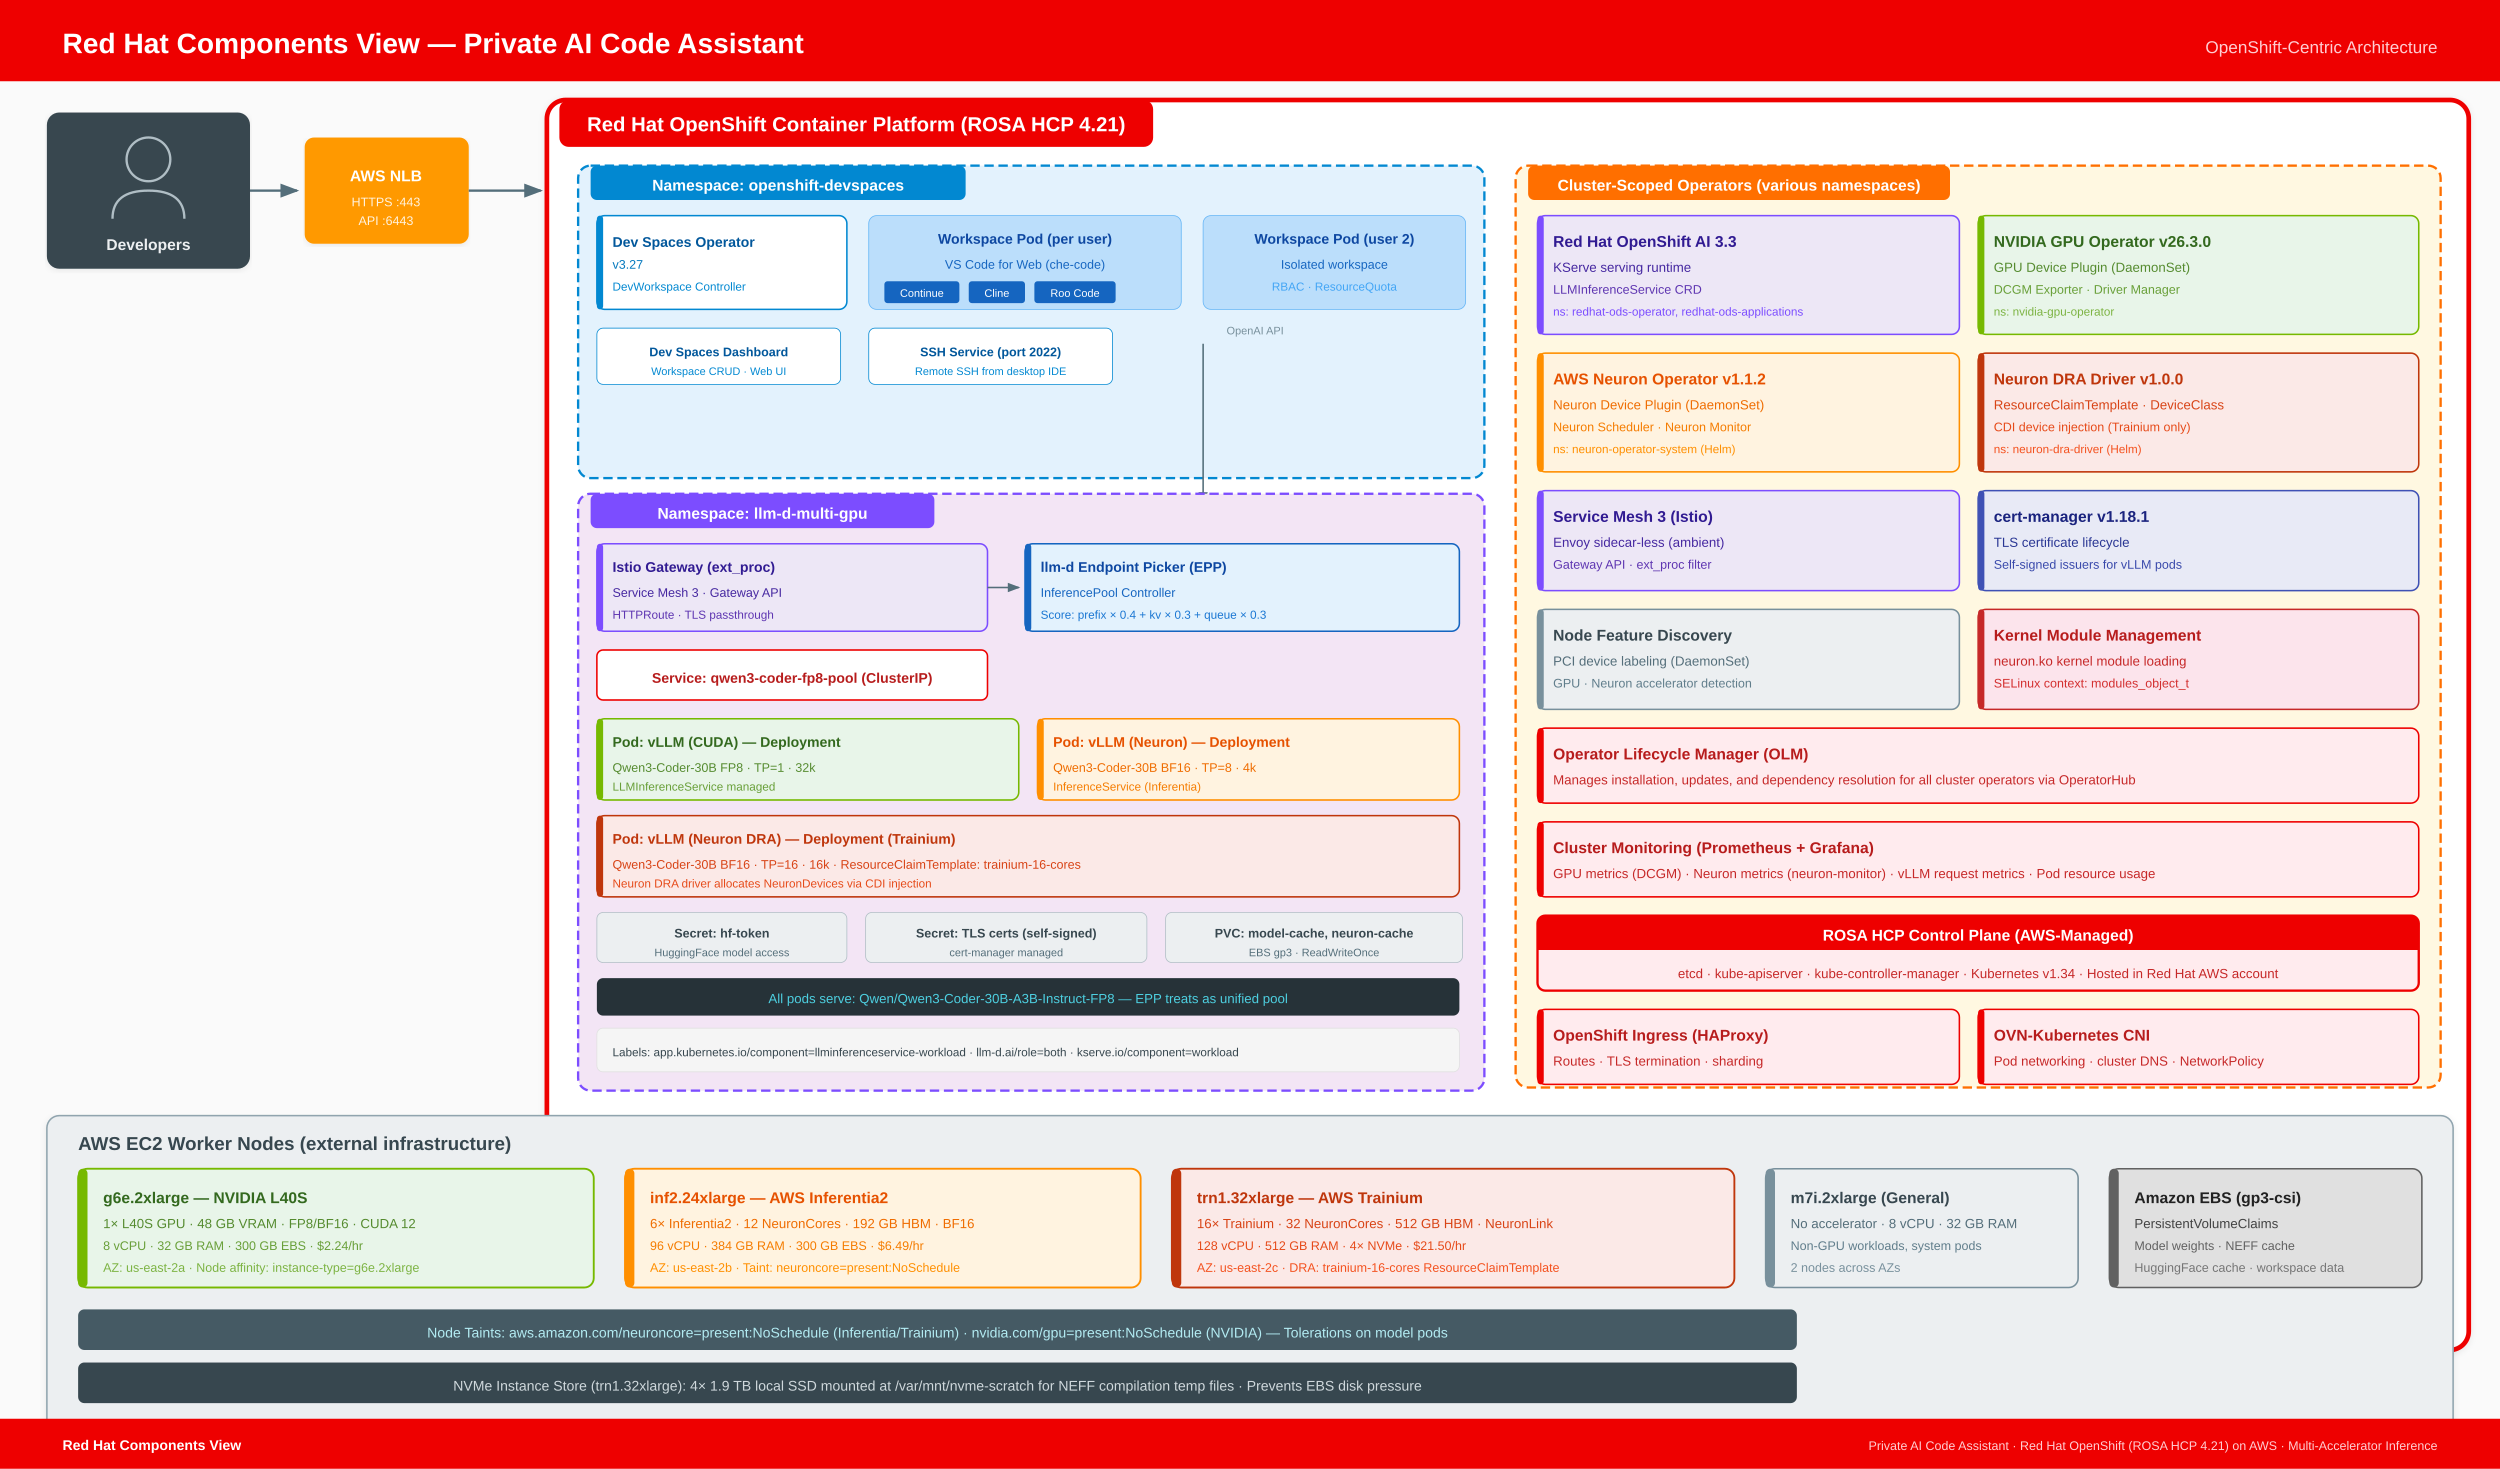
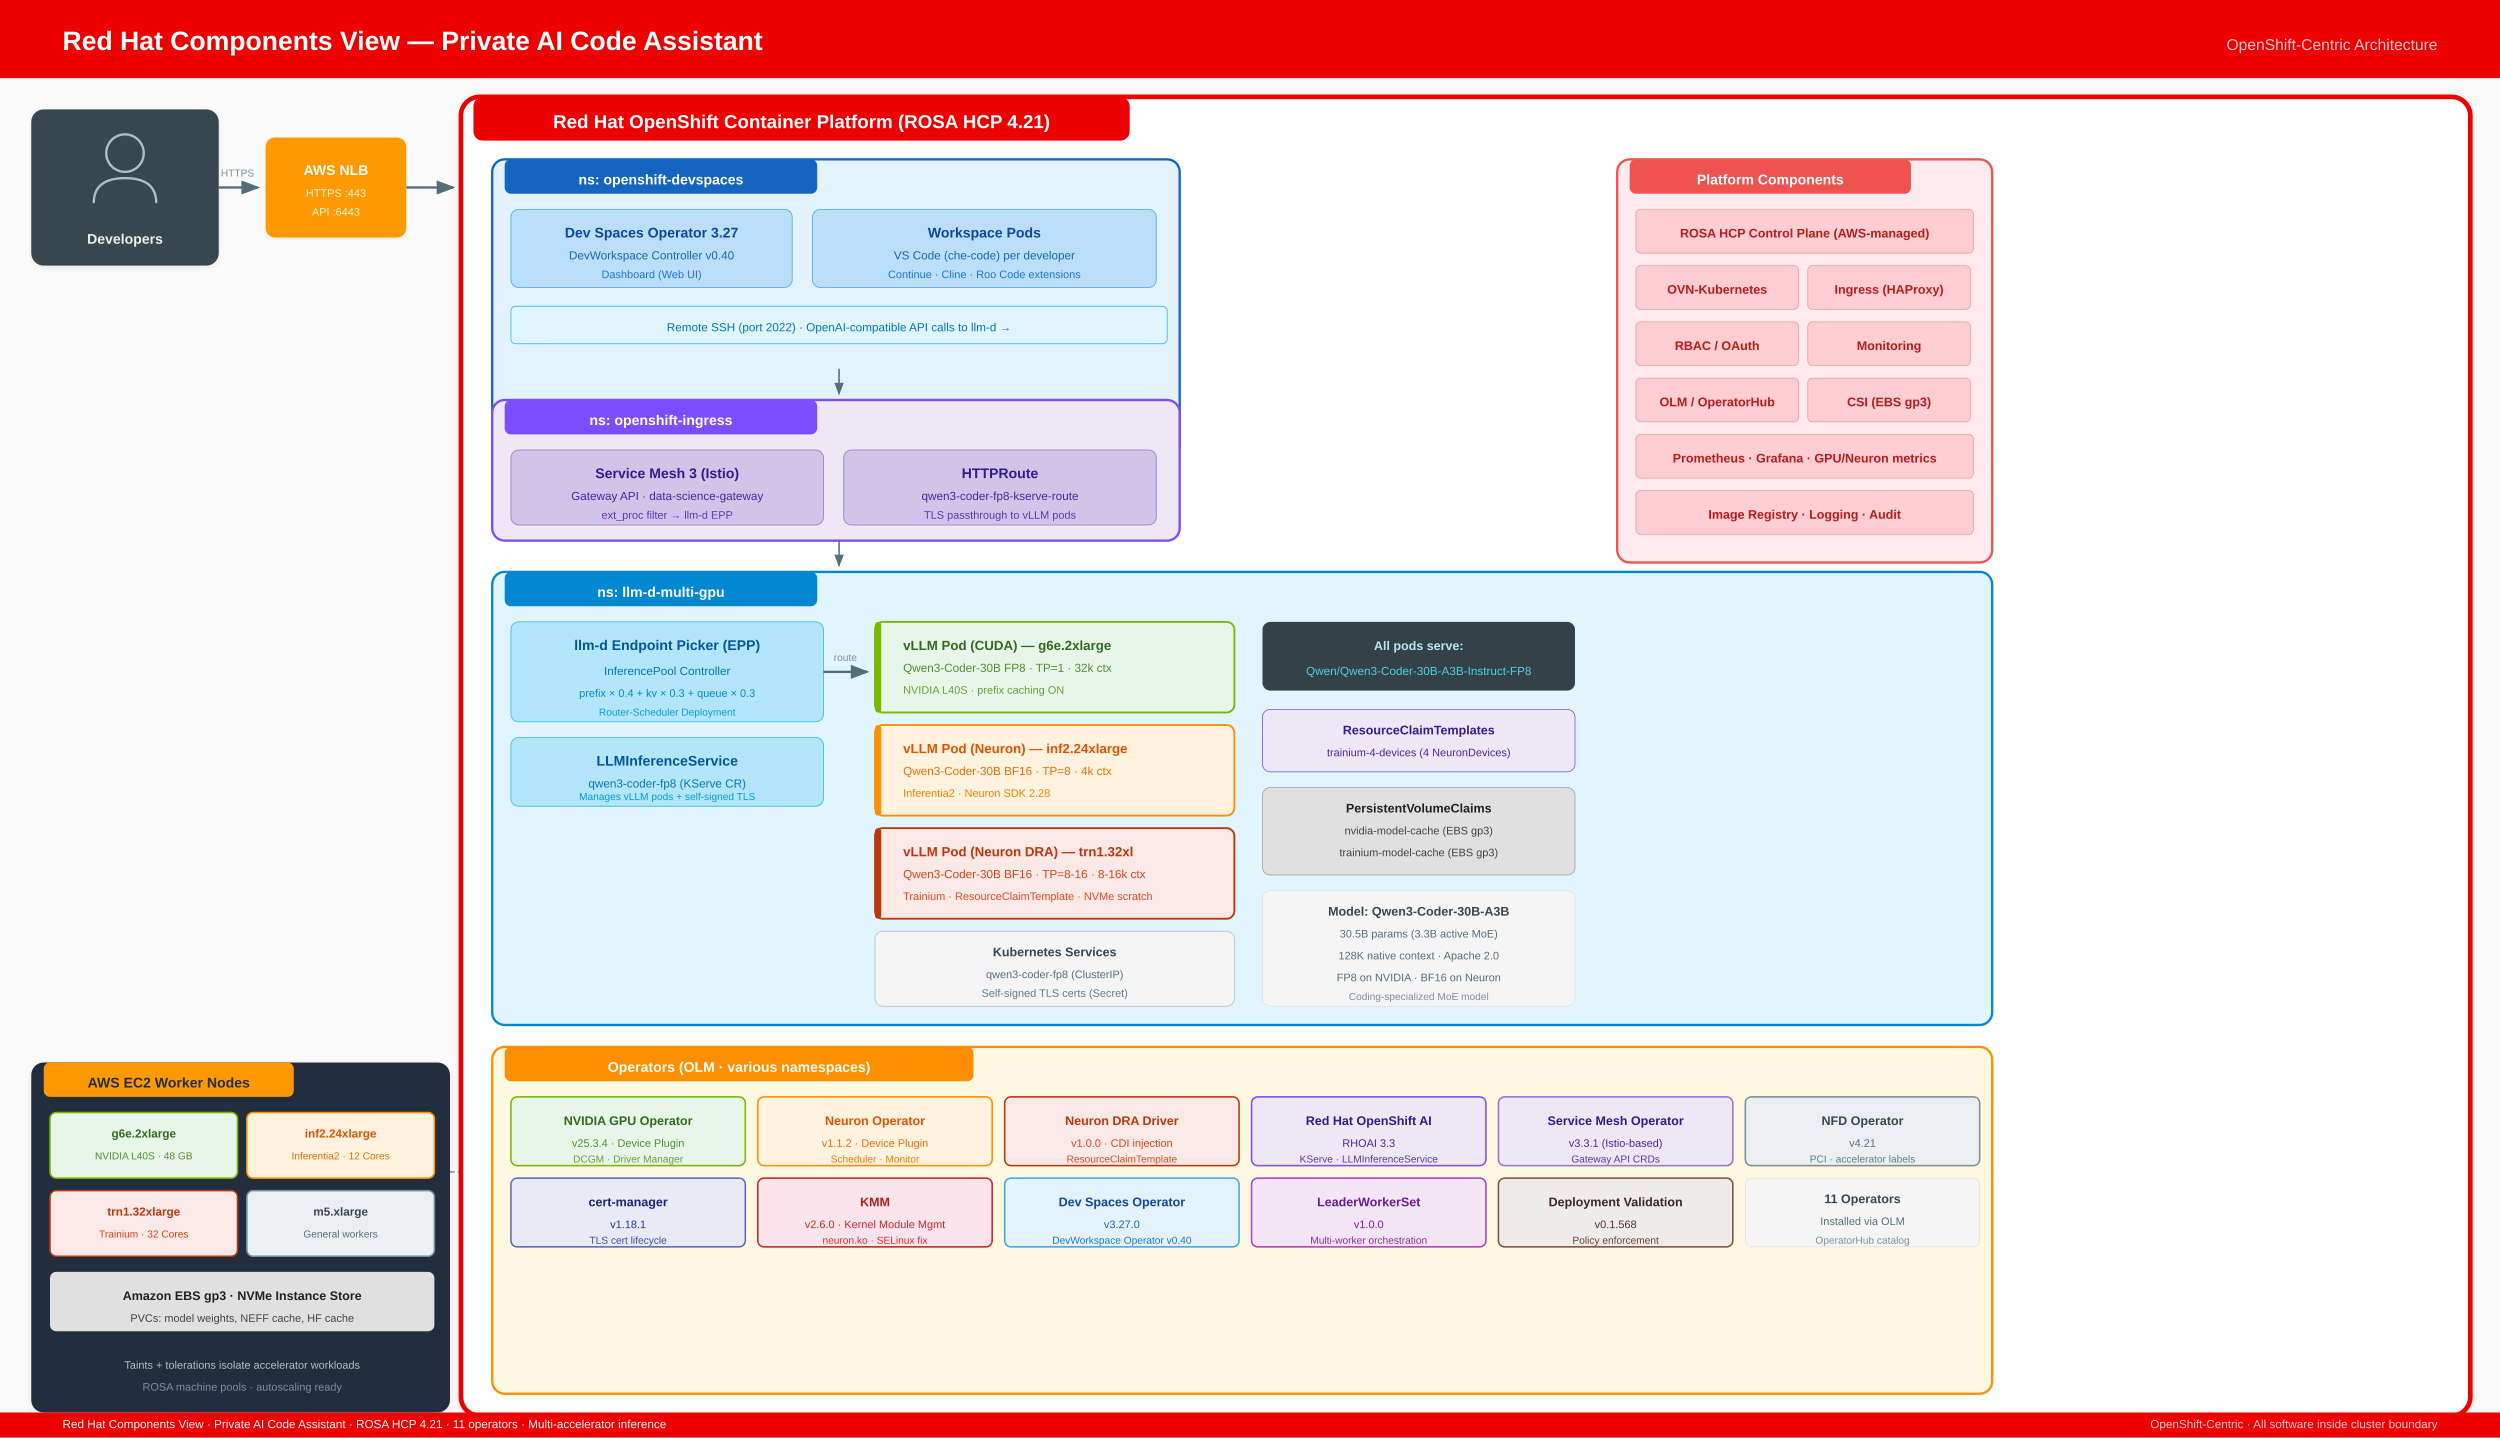
- <svg xmlns="http://www.w3.org/2000/svg" viewBox="0 0 1600 940" font-family="Segoe UI, Helvetica Neue, Arial, sans-serif">
+ <svg xmlns="http://www.w3.org/2000/svg" viewBox="0 0 1600 920" font-family="Segoe UI, Helvetica Neue, Arial, sans-serif">
  <defs>
    <marker id="a2" markerWidth="8" markerHeight="6" refX="7" refY="3" orient="auto">
      <polygon points="0 0, 8 3, 0 6" fill="#546E7A" />
    </marker>
    <marker id="a2r" markerWidth="8" markerHeight="6" refX="7" refY="3" orient="auto">
      <polygon points="0 0, 8 3, 0 6" fill="#EE0000" />
    </marker>
    <filter id="s2" x="-1%" y="-1%" width="102%" height="104%">
      <feDropShadow dx="0" dy="1" stdDeviation="2" flood-opacity="0.08" />
    </filter>
  </defs>
-   <rect width="1600" height="940" fill="#FAFAFA" />
-   <rect x="0" y="0" width="1600" height="52" fill="#EE0000" />
-   <text x="40" y="34" fill="#fff" font-size="18" font-weight="700">Red Hat Components View — Private AI Code Assistant</text>
-   <text x="1560" y="34" text-anchor="end" fill="#FFCDD2" font-size="11">OpenShift-Centric Architecture</text>
-   <rect x="30" y="72" width="130" height="100" rx="8" fill="#37474F" filter="url(#s2)" />
-   <circle cx="95" cy="102" r="14" fill="none" stroke="#B0BEC5" stroke-width="1.5" />
-   <path d="M72 140 Q72 122 95 122 Q118 122 118 140" fill="none" stroke="#B0BEC5" stroke-width="1.5" />
-   <text x="95" y="160" text-anchor="middle" fill="#ECEFF1" font-size="10" font-weight="600">Developers</text>
-   <line x1="160" y1="122" x2="190" y2="122" stroke="#546E7A" stroke-width="1.5" marker-end="url(#a2)" />
-   <rect x="195" y="88" width="105" height="68" rx="6" fill="#FF9900" filter="url(#s2)" />
-   <text x="247" y="116" text-anchor="middle" fill="#fff" font-size="10" font-weight="700">AWS NLB</text>
-   <text x="247" y="132" text-anchor="middle" fill="#FFF3E0" font-size="8">HTTPS :443</text>
-   <text x="247" y="144" text-anchor="middle" fill="#FFF3E0" font-size="8">API :6443</text>
-   <line x1="300" y1="122" x2="346" y2="122" stroke="#546E7A" stroke-width="1.5" marker-end="url(#a2)" />
-   <rect x="350" y="64" width="1230" height="800" rx="12" fill="#fff" stroke="#EE0000" stroke-width="3" filter="url(#s2)" />
-   <rect x="358" y="64" width="380" height="30" rx="6" fill="#EE0000" />
-   <text x="548" y="84" text-anchor="middle" fill="#fff" font-size="13" font-weight="700">Red Hat OpenShift Container Platform (ROSA HCP 4.21)</text>
-   <rect x="370" y="106" width="580" height="200" rx="8" fill="#E3F2FD" stroke="#0288D1" stroke-width="1.5" stroke-dasharray="6 3" />
-   <rect x="378" y="106" width="240" height="22" rx="4" fill="#0288D1" />
-   <text x="498" y="122" text-anchor="middle" fill="#fff" font-size="10" font-weight="600">Namespace: openshift-devspaces</text>
-   <rect x="382" y="138" width="160" height="60" rx="5" fill="#fff" stroke="#0288D1" stroke-width="1" />
-   <rect x="382" y="138" width="4" height="60" rx="2" fill="#0288D1" />
-   <text x="392" y="158" fill="#01579B" font-size="9" font-weight="700">Dev Spaces Operator</text>
-   <text x="392" y="172" fill="#0277BD" font-size="8">v3.27</text>
-   <text x="392" y="186" fill="#0288D1" font-size="7.5">DevWorkspace Controller</text>
-   <rect x="556" y="138" width="200" height="60" rx="5" fill="#BBDEFB" stroke="#64B5F6" stroke-width="0.5" />
-   <text x="656" y="156" text-anchor="middle" fill="#0D47A1" font-size="9" font-weight="600">Workspace Pod (per user)</text>
-   <text x="656" y="172" text-anchor="middle" fill="#1565C0" font-size="8">VS Code for Web (che-code)</text>
-   <rect x="566" y="180" width="48" height="14" rx="2" fill="#1565C0" />
-   <text x="590" y="190" text-anchor="middle" fill="#fff" font-size="7">Continue</text>
-   <rect x="620" y="180" width="36" height="14" rx="2" fill="#1565C0" />
-   <text x="638" y="190" text-anchor="middle" fill="#fff" font-size="7">Cline</text>
-   <rect x="662" y="180" width="52" height="14" rx="2" fill="#1565C0" />
-   <text x="688" y="190" text-anchor="middle" fill="#fff" font-size="7">Roo Code</text>
-   <rect x="770" y="138" width="168" height="60" rx="5" fill="#BBDEFB" stroke="#64B5F6" stroke-width="0.5" />
-   <text x="854" y="156" text-anchor="middle" fill="#0D47A1" font-size="9" font-weight="600">Workspace Pod (user 2)</text>
-   <text x="854" y="172" text-anchor="middle" fill="#1565C0" font-size="8">Isolated workspace</text>
-   <text x="854" y="186" text-anchor="middle" fill="#42A5F5" font-size="7.5">RBAC · ResourceQuota</text>
-   <rect x="382" y="210" width="156" height="36" rx="4" fill="#fff" stroke="#0288D1" stroke-width="0.5" />
-   <text x="460" y="228" text-anchor="middle" fill="#01579B" font-size="8" font-weight="600">Dev Spaces Dashboard</text>
-   <text x="460" y="240" text-anchor="middle" fill="#0288D1" font-size="7">Workspace CRUD · Web UI</text>
-   <rect x="556" y="210" width="156" height="36" rx="4" fill="#fff" stroke="#0288D1" stroke-width="0.5" />
-   <text x="634" y="228" text-anchor="middle" fill="#01579B" font-size="8" font-weight="600">SSH Service (port 2022)</text>
-   <text x="634" y="240" text-anchor="middle" fill="#0288D1" font-size="7">Remote SSH from desktop IDE</text>
-   <text x="785" y="214" fill="#78909C" font-size="7">OpenAI API</text>
-   <line x1="770" y1="220" x2="770" y2="322" stroke="#546E7A" stroke-width="1" marker-end="url(#a2)" />
-   <rect x="370" y="316" width="580" height="382" rx="8" fill="#F3E5F5" stroke="#7C4DFF" stroke-width="1.5" stroke-dasharray="6 3" />
-   <rect x="378" y="316" width="220" height="22" rx="4" fill="#7C4DFF" />
-   <text x="488" y="332" text-anchor="middle" fill="#fff" font-size="10" font-weight="600">Namespace: llm-d-multi-gpu</text>
-   <rect x="382" y="348" width="250" height="56" rx="5" fill="#EDE7F6" stroke="#7C4DFF" stroke-width="1" />
-   <rect x="382" y="348" width="4" height="56" rx="2" fill="#7C4DFF" />
-   <text x="392" y="366" fill="#311B92" font-size="9" font-weight="700">Istio Gateway (ext_proc)</text>
-   <text x="392" y="382" fill="#4527A0" font-size="8">Service Mesh 3 · Gateway API</text>
-   <text x="392" y="396" fill="#5E35B1" font-size="7.5">HTTPRoute · TLS passthrough</text>
-   <line x1="632" y1="376" x2="652" y2="376" stroke="#546E7A" stroke-width="1" marker-end="url(#a2)" />
-   <rect x="656" y="348" width="278" height="56" rx="5" fill="#E3F2FD" stroke="#1565C0" stroke-width="1" />
-   <rect x="656" y="348" width="4" height="56" rx="2" fill="#1565C0" />
-   <text x="666" y="366" fill="#0D47A1" font-size="9" font-weight="700">llm-d Endpoint Picker (EPP)</text>
-   <text x="666" y="382" fill="#1565C0" font-size="8">InferencePool Controller</text>
-   <text x="666" y="396" fill="#1976D2" font-size="7.5">Score: prefix × 0.4 + kv × 0.3 + queue × 0.3</text>
-   <rect x="382" y="416" width="250" height="32" rx="4" fill="#fff" stroke="#EE0000" stroke-width="1" />
-   <text x="507" y="437" text-anchor="middle" fill="#B71C1C" font-size="9" font-weight="600">Service: qwen3-coder-fp8-pool (ClusterIP)</text>
-   <rect x="382" y="460" width="270" height="52" rx="5" fill="#E8F5E9" stroke="#76B900" stroke-width="1" />
-   <rect x="382" y="460" width="4" height="52" rx="2" fill="#76B900" />
-   <text x="392" y="478" fill="#33691E" font-size="9" font-weight="700">Pod: vLLM (CUDA) — Deployment</text>
-   <text x="392" y="494" fill="#558B2F" font-size="8">Qwen3-Coder-30B FP8 · TP=1 · 32k</text>
-   <text x="392" y="506" fill="#689F38" font-size="7.5">LLMInferenceService managed</text>
-   <rect x="664" y="460" width="270" height="52" rx="5" fill="#FFF3E0" stroke="#FF8F00" stroke-width="1" />
-   <rect x="664" y="460" width="4" height="52" rx="2" fill="#FF8F00" />
-   <text x="674" y="478" fill="#E65100" font-size="9" font-weight="700">Pod: vLLM (Neuron) — Deployment</text>
-   <text x="674" y="494" fill="#EF6C00" font-size="8">Qwen3-Coder-30B BF16 · TP=8 · 4k</text>
-   <text x="674" y="506" fill="#F57C00" font-size="7.5">InferenceService (Inferentia)</text>
-   <rect x="382" y="522" width="552" height="52" rx="5" fill="#FBE9E7" stroke="#BF360C" stroke-width="1" />
-   <rect x="382" y="522" width="4" height="52" rx="2" fill="#BF360C" />
-   <text x="392" y="540" fill="#BF360C" font-size="9" font-weight="700">Pod: vLLM (Neuron DRA) — Deployment (Trainium)</text>
-   <text x="392" y="556" fill="#D84315" font-size="8">Qwen3-Coder-30B BF16 · TP=16 · 16k · ResourceClaimTemplate: trainium-16-cores</text>
-   <text x="392" y="568" fill="#E64A19" font-size="7.5">Neuron DRA driver allocates NeuronDevices via CDI injection</text>
-   <rect x="382" y="584" width="160" height="32" rx="4" fill="#ECEFF1" stroke="#B0BEC5" stroke-width="0.5" />
-   <text x="462" y="600" text-anchor="middle" fill="#37474F" font-size="8" font-weight="600">Secret: hf-token</text>
-   <text x="462" y="612" text-anchor="middle" fill="#546E7A" font-size="7">HuggingFace model access</text>
-   <rect x="554" y="584" width="180" height="32" rx="4" fill="#ECEFF1" stroke="#B0BEC5" stroke-width="0.5" />
-   <text x="644" y="600" text-anchor="middle" fill="#37474F" font-size="8" font-weight="600">Secret: TLS certs (self-signed)</text>
-   <text x="644" y="612" text-anchor="middle" fill="#546E7A" font-size="7">cert-manager managed</text>
-   <rect x="746" y="584" width="190" height="32" rx="4" fill="#ECEFF1" stroke="#B0BEC5" stroke-width="0.5" />
-   <text x="841" y="600" text-anchor="middle" fill="#37474F" font-size="8" font-weight="600">PVC: model-cache, neuron-cache</text>
-   <text x="841" y="612" text-anchor="middle" fill="#546E7A" font-size="7">EBS gp3 · ReadWriteOnce</text>
-   <rect x="382" y="626" width="552" height="24" rx="4" fill="#263238" />
-   <text x="658" y="642" text-anchor="middle" fill="#4DD0E1" font-size="8.5">All pods serve: Qwen/Qwen3-Coder-30B-A3B-Instruct-FP8 — EPP treats as unified pool</text>
-   <rect x="382" y="658" width="552" height="28" rx="4" fill="#F5F5F5" stroke="#E0E0E0" stroke-width="0.5" />
-   <text x="392" y="676" fill="#37474F" font-size="7.5">Labels: app.kubernetes.io/component=llminferenceservice-workload · llm-d.ai/role=both · kserve.io/component=workload</text>
-   <rect x="970" y="106" width="592" height="590" rx="8" fill="#FFF8E1" stroke="#FF6F00" stroke-width="1.5" stroke-dasharray="6 3" />
-   <rect x="978" y="106" width="270" height="22" rx="4" fill="#FF6F00" />
-   <text x="1113" y="122" text-anchor="middle" fill="#fff" font-size="10" font-weight="600">Cluster-Scoped Operators (various namespaces)</text>
-   <rect x="984" y="138" width="270" height="76" rx="5" fill="#EDE7F6" stroke="#7C4DFF" stroke-width="1" />
-   <rect x="984" y="138" width="4" height="76" rx="2" fill="#7C4DFF" />
-   <text x="994" y="158" fill="#311B92" font-size="10" font-weight="700">Red Hat OpenShift AI 3.3</text>
-   <text x="994" y="174" fill="#4527A0" font-size="8.5">KServe serving runtime</text>
-   <text x="994" y="188" fill="#5E35B1" font-size="8">LLMInferenceService CRD</text>
-   <text x="994" y="202" fill="#7C4DFF" font-size="7.5">ns: redhat-ods-operator, redhat-ods-applications</text>
-   <rect x="1266" y="138" width="282" height="76" rx="5" fill="#E8F5E9" stroke="#76B900" stroke-width="1" />
-   <rect x="1266" y="138" width="4" height="76" rx="2" fill="#76B900" />
-   <text x="1276" y="158" fill="#33691E" font-size="10" font-weight="700">NVIDIA GPU Operator v26.3.0</text>
-   <text x="1276" y="174" fill="#558B2F" font-size="8.5">GPU Device Plugin (DaemonSet)</text>
-   <text x="1276" y="188" fill="#689F38" font-size="8">DCGM Exporter · Driver Manager</text>
-   <text x="1276" y="202" fill="#7CB342" font-size="7.5">ns: nvidia-gpu-operator</text>
-   <rect x="984" y="226" width="270" height="76" rx="5" fill="#FFF3E0" stroke="#FF8F00" stroke-width="1" />
-   <rect x="984" y="226" width="4" height="76" rx="2" fill="#FF8F00" />
-   <text x="994" y="246" fill="#E65100" font-size="10" font-weight="700">AWS Neuron Operator v1.1.2</text>
-   <text x="994" y="262" fill="#EF6C00" font-size="8.5">Neuron Device Plugin (DaemonSet)</text>
-   <text x="994" y="276" fill="#F57C00" font-size="8">Neuron Scheduler · Neuron Monitor</text>
-   <text x="994" y="290" fill="#FF8F00" font-size="7.5">ns: neuron-operator-system (Helm)</text>
-   <rect x="1266" y="226" width="282" height="76" rx="5" fill="#FBE9E7" stroke="#BF360C" stroke-width="1" />
-   <rect x="1266" y="226" width="4" height="76" rx="2" fill="#BF360C" />
-   <text x="1276" y="246" fill="#BF360C" font-size="10" font-weight="700">Neuron DRA Driver v1.0.0</text>
-   <text x="1276" y="262" fill="#D84315" font-size="8.5">ResourceClaimTemplate · DeviceClass</text>
-   <text x="1276" y="276" fill="#E64A19" font-size="8">CDI device injection (Trainium only)</text>
-   <text x="1276" y="290" fill="#F4511E" font-size="7.5">ns: neuron-dra-driver (Helm)</text>
-   <rect x="984" y="314" width="270" height="64" rx="5" fill="#EDE7F6" stroke="#7C4DFF" stroke-width="1" />
-   <rect x="984" y="314" width="4" height="64" rx="2" fill="#7C4DFF" />
-   <text x="994" y="334" fill="#311B92" font-size="10" font-weight="700">Service Mesh 3 (Istio)</text>
-   <text x="994" y="350" fill="#4527A0" font-size="8.5">Envoy sidecar-less (ambient)</text>
-   <text x="994" y="364" fill="#5E35B1" font-size="8">Gateway API · ext_proc filter</text>
-   <rect x="1266" y="314" width="282" height="64" rx="5" fill="#E8EAF6" stroke="#3F51B5" stroke-width="1" />
-   <rect x="1266" y="314" width="4" height="64" rx="2" fill="#3F51B5" />
-   <text x="1276" y="334" fill="#1A237E" font-size="10" font-weight="700">cert-manager v1.18.1</text>
-   <text x="1276" y="350" fill="#283593" font-size="8.5">TLS certificate lifecycle</text>
-   <text x="1276" y="364" fill="#3949AB" font-size="8">Self-signed issuers for vLLM pods</text>
-   <rect x="984" y="390" width="270" height="64" rx="5" fill="#ECEFF1" stroke="#78909C" stroke-width="1" />
-   <rect x="984" y="390" width="4" height="64" rx="2" fill="#78909C" />
-   <text x="994" y="410" fill="#37474F" font-size="10" font-weight="700">Node Feature Discovery</text>
-   <text x="994" y="426" fill="#546E7A" font-size="8.5">PCI device labeling (DaemonSet)</text>
-   <text x="994" y="440" fill="#607D8B" font-size="8">GPU · Neuron accelerator detection</text>
-   <rect x="1266" y="390" width="282" height="64" rx="5" fill="#FCE4EC" stroke="#C62828" stroke-width="1" />
-   <rect x="1266" y="390" width="4" height="64" rx="2" fill="#C62828" />
-   <text x="1276" y="410" fill="#B71C1C" font-size="10" font-weight="700">Kernel Module Management</text>
-   <text x="1276" y="426" fill="#C62828" font-size="8.5">neuron.ko kernel module loading</text>
-   <text x="1276" y="440" fill="#D32F2F" font-size="8">SELinux context: modules_object_t</text>
-   <rect x="984" y="466" width="564" height="48" rx="5" fill="#FFEBEE" stroke="#EE0000" stroke-width="1" />
-   <rect x="984" y="466" width="4" height="48" rx="2" fill="#EE0000" />
-   <text x="994" y="486" fill="#B71C1C" font-size="10" font-weight="700">Operator Lifecycle Manager (OLM)</text>
-   <text x="994" y="502" fill="#C62828" font-size="8.5">Manages installation, updates, and dependency resolution for all cluster operators via OperatorHub</text>
-   <rect x="984" y="526" width="564" height="48" rx="5" fill="#FFEBEE" stroke="#EE0000" stroke-width="1" />
-   <rect x="984" y="526" width="4" height="48" rx="2" fill="#EE0000" />
-   <text x="994" y="546" fill="#B71C1C" font-size="10" font-weight="700">Cluster Monitoring (Prometheus + Grafana)</text>
-   <text x="994" y="562" fill="#C62828" font-size="8.5">GPU metrics (DCGM) · Neuron metrics (neuron-monitor) · vLLM request metrics · Pod resource usage</text>
-   <rect x="984" y="586" width="564" height="48" rx="5" fill="#FFEBEE" stroke="#EE0000" stroke-width="1.5" />
-   <rect x="984" y="586" width="564" height="22" rx="5" fill="#EE0000" />
-   <rect x="984" y="600" width="564" height="8" fill="#EE0000" />
-   <text x="1266" y="602" text-anchor="middle" fill="#fff" font-size="10" font-weight="700">ROSA HCP Control Plane (AWS-Managed)</text>
-   <text x="1266" y="626" text-anchor="middle" fill="#C62828" font-size="8.5">etcd · kube-apiserver · kube-controller-manager · Kubernetes v1.34 · Hosted in Red Hat AWS account</text>
-   <rect x="984" y="646" width="270" height="48" rx="5" fill="#FFEBEE" stroke="#EE0000" stroke-width="1" />
-   <rect x="984" y="646" width="4" height="48" rx="2" fill="#EE0000" />
-   <text x="994" y="666" fill="#B71C1C" font-size="10" font-weight="700">OpenShift Ingress (HAProxy)</text>
-   <text x="994" y="682" fill="#C62828" font-size="8.5">Routes · TLS termination · sharding</text>
-   <rect x="1266" y="646" width="282" height="48" rx="5" fill="#FFEBEE" stroke="#EE0000" stroke-width="1" />
-   <rect x="1266" y="646" width="4" height="48" rx="2" fill="#EE0000" />
-   <text x="1276" y="666" fill="#B71C1C" font-size="10" font-weight="700">OVN-Kubernetes CNI</text>
-   <text x="1276" y="682" fill="#C62828" font-size="8.5">Pod networking · cluster DNS · NetworkPolicy</text>
-   <rect x="30" y="714" width="1540" height="210" rx="8" fill="#ECEFF1" stroke="#90A4AE" stroke-width="1" filter="url(#s2)" />
-   <text x="50" y="736" fill="#37474F" font-size="12" font-weight="700">AWS EC2 Worker Nodes (external infrastructure)</text>
-   <rect x="50" y="748" width="330" height="76" rx="6" fill="#E8F5E9" stroke="#76B900" stroke-width="1.2" />
-   <rect x="50" y="748" width="6" height="76" rx="3" fill="#76B900" />
-   <text x="66" y="770" fill="#33691E" font-size="10" font-weight="700">g6e.2xlarge — NVIDIA L40S</text>
-   <text x="66" y="786" fill="#558B2F" font-size="8.5">1× L40S GPU · 48 GB VRAM · FP8/BF16 · CUDA 12</text>
-   <text x="66" y="800" fill="#689F38" font-size="8">8 vCPU · 32 GB RAM · 300 GB EBS · $2.24/hr</text>
-   <text x="66" y="814" fill="#7CB342" font-size="8">AZ: us-east-2a · Node affinity: instance-type=g6e.2xlarge</text>
-   <rect x="400" y="748" width="330" height="76" rx="6" fill="#FFF3E0" stroke="#FF8F00" stroke-width="1.2" />
-   <rect x="400" y="748" width="6" height="76" rx="3" fill="#FF8F00" />
-   <text x="416" y="770" fill="#E65100" font-size="10" font-weight="700">inf2.24xlarge — AWS Inferentia2</text>
-   <text x="416" y="786" fill="#EF6C00" font-size="8.5">6× Inferentia2 · 12 NeuronCores · 192 GB HBM · BF16</text>
-   <text x="416" y="800" fill="#F57C00" font-size="8">96 vCPU · 384 GB RAM · 300 GB EBS · $6.49/hr</text>
-   <text x="416" y="814" fill="#FF8F00" font-size="8">AZ: us-east-2b · Taint: neuroncore=present:NoSchedule</text>
-   <rect x="750" y="748" width="360" height="76" rx="6" fill="#FBE9E7" stroke="#BF360C" stroke-width="1.2" />
-   <rect x="750" y="748" width="6" height="76" rx="3" fill="#BF360C" />
-   <text x="766" y="770" fill="#BF360C" font-size="10" font-weight="700">trn1.32xlarge — AWS Trainium</text>
-   <text x="766" y="786" fill="#D84315" font-size="8.5">16× Trainium · 32 NeuronCores · 512 GB HBM · NeuronLink</text>
-   <text x="766" y="800" fill="#E64A19" font-size="8">128 vCPU · 512 GB RAM · 4× NVMe · $21.50/hr</text>
-   <text x="766" y="814" fill="#F4511E" font-size="8">AZ: us-east-2c · DRA: trainium-16-cores ResourceClaimTemplate</text>
-   <rect x="1130" y="748" width="200" height="76" rx="6" fill="#ECEFF1" stroke="#78909C" stroke-width="1" />
-   <rect x="1130" y="748" width="6" height="76" rx="3" fill="#78909C" />
-   <text x="1146" y="770" fill="#37474F" font-size="10" font-weight="700">m7i.2xlarge (General)</text>
-   <text x="1146" y="786" fill="#546E7A" font-size="8.5">No accelerator · 8 vCPU · 32 GB RAM</text>
-   <text x="1146" y="800" fill="#607D8B" font-size="8">Non-GPU workloads, system pods</text>
-   <text x="1146" y="814" fill="#78909C" font-size="8">2 nodes across AZs</text>
-   <rect x="1350" y="748" width="200" height="76" rx="6" fill="#E0E0E0" stroke="#616161" stroke-width="1" />
-   <rect x="1350" y="748" width="6" height="76" rx="3" fill="#616161" />
-   <text x="1366" y="770" fill="#212121" font-size="10" font-weight="700">Amazon EBS (gp3-csi)</text>
-   <text x="1366" y="786" fill="#424242" font-size="8.5">PersistentVolumeClaims</text>
-   <text x="1366" y="800" fill="#616161" font-size="8">Model weights · NEFF cache</text>
-   <text x="1366" y="814" fill="#757575" font-size="8">HuggingFace cache · workspace data</text>
-   <rect x="50" y="838" width="1100" height="26" rx="4" fill="#455A64" />
-   <text x="600" y="856" text-anchor="middle" fill="#B2EBF2" font-size="9">Node Taints: aws.amazon.com/neuroncore=present:NoSchedule (Inferentia/Trainium) · nvidia.com/gpu=present:NoSchedule (NVIDIA) — Tolerations on model pods</text>
-   <rect x="50" y="872" width="1100" height="26" rx="4" fill="#37474F" />
-   <text x="600" y="890" text-anchor="middle" fill="#CFD8DC" font-size="9">NVMe Instance Store (trn1.32xlarge): 4× 1.9 TB local SSD mounted at /var/mnt/nvme-scratch for NEFF compilation temp files · Prevents EBS disk pressure</text>
-   <rect x="0" y="908" width="1600" height="32" fill="#EE0000" />
-   <text x="40" y="928" fill="#fff" font-size="9" font-weight="600">Red Hat Components View</text>
-   <text x="1560" y="928" text-anchor="end" fill="#FFCDD2" font-size="8">Private AI Code Assistant · Red Hat OpenShift (ROSA HCP 4.21) on AWS · Multi-Accelerator Inference</text>
+   <rect width="1600" height="920" fill="#FAFAFA" />
+   <rect x="0" y="0" width="1600" height="50" fill="#EE0000" />
+   <text x="40" y="32" fill="#fff" font-size="17" font-weight="700">Red Hat Components View — Private AI Code Assistant</text>
+   <text x="1560" y="32" text-anchor="end" fill="#FFCDD2" font-size="10">OpenShift-Centric Architecture</text>
+   <rect x="20" y="70" width="120" height="100" rx="8" fill="#37474F" filter="url(#s2)" />
+   <circle cx="80" cy="98" r="12" fill="none" stroke="#B0BEC5" stroke-width="1.5" />
+   <path d="M60 130 Q60 114 80 114 Q100 114 100 130" fill="none" stroke="#B0BEC5" stroke-width="1.5" />
+   <text x="80" y="156" text-anchor="middle" fill="#ECEFF1" font-size="9" font-weight="600">Developers</text>
+   <line x1="140" y1="120" x2="165" y2="120" stroke="#546E7A" stroke-width="1.5" marker-end="url(#a2)" />
+   <text x="152" y="113" text-anchor="middle" fill="#78909C" font-size="6.5">HTTPS</text>
+   <rect x="170" y="88" width="90" height="64" rx="6" fill="#FF9900" filter="url(#s2)" />
+   <text x="215" y="112" text-anchor="middle" fill="#fff" font-size="9" font-weight="700">AWS NLB</text>
+   <text x="215" y="126" text-anchor="middle" fill="#FFF3E0" font-size="7">HTTPS :443</text>
+   <text x="215" y="138" text-anchor="middle" fill="#FFF3E0" font-size="7">API :6443</text>
+   <line x1="260" y1="120" x2="290" y2="120" stroke="#546E7A" stroke-width="1.5" marker-end="url(#a2)" />
+   <rect x="20" y="680" width="268" height="224" rx="8" fill="#232F3E" filter="url(#s2)" />
+   <rect x="28" y="680" width="160" height="22" rx="4" fill="#FF9900" />
+   <text x="108" y="696" text-anchor="middle" fill="#232F3E" font-size="9" font-weight="700">AWS EC2 Worker Nodes</text>
+   <rect x="32" y="712" width="120" height="42" rx="4" fill="#E8F5E9" stroke="#76B900" stroke-width="1" />
+   <text x="92" y="728" text-anchor="middle" fill="#33691E" font-size="7.5" font-weight="700">g6e.2xlarge</text>
+   <text x="92" y="742" text-anchor="middle" fill="#558B2F" font-size="6.5">NVIDIA L40S · 48 GB</text>
+   <rect x="158" y="712" width="120" height="42" rx="4" fill="#FFF3E0" stroke="#FF8F00" stroke-width="1" />
+   <text x="218" y="728" text-anchor="middle" fill="#E65100" font-size="7.5" font-weight="700">inf2.24xlarge</text>
+   <text x="218" y="742" text-anchor="middle" fill="#EF6C00" font-size="6.5">Inferentia2 · 12 Cores</text>
+   <rect x="32" y="762" width="120" height="42" rx="4" fill="#FBE9E7" stroke="#BF360C" stroke-width="1" />
+   <text x="92" y="778" text-anchor="middle" fill="#BF360C" font-size="7.5" font-weight="700">trn1.32xlarge</text>
+   <text x="92" y="792" text-anchor="middle" fill="#D84315" font-size="6.5">Trainium · 32 Cores</text>
+   <rect x="158" y="762" width="120" height="42" rx="4" fill="#ECEFF1" stroke="#78909C" stroke-width="1" />
+   <text x="218" y="778" text-anchor="middle" fill="#37474F" font-size="7.5" font-weight="700">m5.xlarge</text>
+   <text x="218" y="792" text-anchor="middle" fill="#546E7A" font-size="6.5">General workers</text>
+   <rect x="32" y="814" width="246" height="38" rx="4" fill="#E0E0E0" />
+   <text x="155" y="832" text-anchor="middle" fill="#212121" font-size="8" font-weight="600">Amazon EBS gp3 · NVMe Instance Store</text>
+   <text x="155" y="846" text-anchor="middle" fill="#424242" font-size="7">PVCs: model weights, NEFF cache, HF cache</text>
+   <text x="155" y="876" text-anchor="middle" fill="#B0BEC5" font-size="7">Taints + tolerations isolate accelerator workloads</text>
+   <text x="155" y="890" text-anchor="middle" fill="#78909C" font-size="7">ROSA machine pools · autoscaling ready</text>
+   <line x1="288" y1="750" x2="308" y2="750" stroke="#78909C" stroke-width="1" stroke-dasharray="3 2" />
+   <text x="298" y="742" text-anchor="middle" fill="#78909C" font-size="6" transform="rotate(-90, 298, 742)">compute</text>
+   <rect x="295" y="62" width="1286" height="844" rx="12" fill="#fff" stroke="#EE0000" stroke-width="3" filter="url(#s2)" />
+   <rect x="303" y="62" width="420" height="28" rx="6" fill="#EE0000" />
+   <text x="513" y="82" text-anchor="middle" fill="#fff" font-size="12" font-weight="700">Red Hat OpenShift Container Platform (ROSA HCP 4.21)</text>
+   <rect x="315" y="102" width="440" height="190" rx="8" fill="#E3F2FD" stroke="#1565C0" stroke-width="1.5" />
+   <rect x="323" y="102" width="200" height="22" rx="4" fill="#1565C0" />
+   <text x="423" y="118" text-anchor="middle" fill="#fff" font-size="9" font-weight="700">ns: openshift-devspaces</text>
+   <rect x="327" y="134" width="180" height="50" rx="5" fill="#BBDEFB" stroke="#42A5F5" stroke-width="0.5" />
+   <text x="417" y="152" text-anchor="middle" fill="#0D47A1" font-size="9" font-weight="700">Dev Spaces Operator 3.27</text>
+   <text x="417" y="166" text-anchor="middle" fill="#1565C0" font-size="7.5">DevWorkspace Controller v0.40</text>
+   <text x="417" y="178" text-anchor="middle" fill="#1976D2" font-size="7">Dashboard (Web UI)</text>
+   <rect x="520" y="134" width="220" height="50" rx="5" fill="#BBDEFB" stroke="#42A5F5" stroke-width="0.5" />
+   <text x="630" y="152" text-anchor="middle" fill="#0D47A1" font-size="9" font-weight="700">Workspace Pods</text>
+   <text x="630" y="166" text-anchor="middle" fill="#1565C0" font-size="7.5">VS Code (che-code) per developer</text>
+   <text x="630" y="178" text-anchor="middle" fill="#1976D2" font-size="7">Continue · Cline · Roo Code extensions</text>
+   <rect x="327" y="196" width="420" height="24" rx="3" fill="#E1F5FE" stroke="#29B6F6" stroke-width="0.5" />
+   <text x="537" y="212" text-anchor="middle" fill="#0277BD" font-size="7.5">Remote SSH (port 2022) · OpenAI-compatible API calls to llm-d →</text>
+   <line x1="537" y1="236" x2="537" y2="252" stroke="#546E7A" stroke-width="1" marker-end="url(#a2)" />
+   <rect x="315" y="256" width="440" height="90" rx="8" fill="#EDE7F6" stroke="#7C4DFF" stroke-width="1.5" />
+   <rect x="323" y="256" width="200" height="22" rx="4" fill="#7C4DFF" />
+   <text x="423" y="272" text-anchor="middle" fill="#fff" font-size="9" font-weight="700">ns: openshift-ingress</text>
+   <rect x="327" y="288" width="200" height="48" rx="5" fill="#D1C4E9" stroke="#9575CD" stroke-width="0.5" />
+   <text x="427" y="306" text-anchor="middle" fill="#311B92" font-size="9" font-weight="700">Service Mesh 3 (Istio)</text>
+   <text x="427" y="320" text-anchor="middle" fill="#4527A0" font-size="7.5">Gateway API · data-science-gateway</text>
+   <text x="427" y="332" text-anchor="middle" fill="#5E35B1" font-size="7">ext_proc filter → llm-d EPP</text>
+   <rect x="540" y="288" width="200" height="48" rx="5" fill="#D1C4E9" stroke="#9575CD" stroke-width="0.5" />
+   <text x="640" y="306" text-anchor="middle" fill="#311B92" font-size="9" font-weight="700">HTTPRoute</text>
+   <text x="640" y="320" text-anchor="middle" fill="#4527A0" font-size="7.5">qwen3-coder-fp8-kserve-route</text>
+   <text x="640" y="332" text-anchor="middle" fill="#5E35B1" font-size="7">TLS passthrough to vLLM pods</text>
+   <line x1="537" y1="346" x2="537" y2="362" stroke="#546E7A" stroke-width="1" marker-end="url(#a2)" />
+   <rect x="315" y="366" width="960" height="290" rx="8" fill="#E1F5FE" stroke="#0288D1" stroke-width="1.5" />
+   <rect x="323" y="366" width="200" height="22" rx="4" fill="#0288D1" />
+   <text x="423" y="382" text-anchor="middle" fill="#fff" font-size="9" font-weight="700">ns: llm-d-multi-gpu</text>
+   <rect x="327" y="398" width="200" height="64" rx="5" fill="#B3E5FC" stroke="#29B6F6" stroke-width="0.5" />
+   <text x="427" y="416" text-anchor="middle" fill="#01579B" font-size="9" font-weight="700">llm-d Endpoint Picker (EPP)</text>
+   <text x="427" y="432" text-anchor="middle" fill="#0277BD" font-size="7.5">InferencePool Controller</text>
+   <text x="427" y="446" text-anchor="middle" fill="#0288D1" font-size="7">prefix × 0.4 + kv × 0.3 + queue × 0.3</text>
+   <text x="427" y="458" text-anchor="middle" fill="#039BE5" font-size="6.5">Router-Scheduler Deployment</text>
+   <rect x="327" y="472" width="200" height="44" rx="5" fill="#B3E5FC" stroke="#29B6F6" stroke-width="0.5" />
+   <text x="427" y="490" text-anchor="middle" fill="#01579B" font-size="9" font-weight="700">LLMInferenceService</text>
+   <text x="427" y="504" text-anchor="middle" fill="#0277BD" font-size="7.5">qwen3-coder-fp8 (KServe CR)</text>
+   <text x="427" y="512" text-anchor="middle" fill="#039BE5" font-size="6.5">Manages vLLM pods + self-signed TLS</text>
+   <line x1="527" y1="430" x2="555" y2="430" stroke="#546E7A" stroke-width="1.5" marker-end="url(#a2)" />
+   <text x="541" y="423" text-anchor="middle" fill="#78909C" font-size="6.5">route</text>
+   <rect x="560" y="398" width="230" height="58" rx="5" fill="#E8F5E9" stroke="#76B900" stroke-width="1.2" />
+   <rect x="560" y="398" width="4" height="58" rx="2" fill="#76B900" />
+   <text x="578" y="416" fill="#33691E" font-size="8.5" font-weight="700">vLLM Pod (CUDA) — g6e.2xlarge</text>
+   <text x="578" y="430" fill="#558B2F" font-size="7.5">Qwen3-Coder-30B FP8 · TP=1 · 32k ctx</text>
+   <text x="578" y="444" fill="#689F38" font-size="7">NVIDIA L40S · prefix caching ON</text>
+   <rect x="560" y="464" width="230" height="58" rx="5" fill="#FFF3E0" stroke="#FF8F00" stroke-width="1.2" />
+   <rect x="560" y="464" width="4" height="58" rx="2" fill="#FF8F00" />
+   <text x="578" y="482" fill="#E65100" font-size="8.5" font-weight="700">vLLM Pod (Neuron) — inf2.24xlarge</text>
+   <text x="578" y="496" fill="#EF6C00" font-size="7.5">Qwen3-Coder-30B BF16 · TP=8 · 4k ctx</text>
+   <text x="578" y="510" fill="#F57C00" font-size="7">Inferentia2 · Neuron SDK 2.28</text>
+   <rect x="560" y="530" width="230" height="58" rx="5" fill="#FBE9E7" stroke="#BF360C" stroke-width="1.2" />
+   <rect x="560" y="530" width="4" height="58" rx="2" fill="#BF360C" />
+   <text x="578" y="548" fill="#BF360C" font-size="8.5" font-weight="700">vLLM Pod (Neuron DRA) — trn1.32xl</text>
+   <text x="578" y="562" fill="#D84315" font-size="7.5">Qwen3-Coder-30B BF16 · TP=8-16 · 8-16k ctx</text>
+   <text x="578" y="576" fill="#E64A19" font-size="7">Trainium · ResourceClaimTemplate · NVMe scratch</text>
+   <rect x="560" y="596" width="230" height="48" rx="5" fill="#F5F5F5" stroke="#BDBDBD" stroke-width="0.5" />
+   <text x="675" y="612" text-anchor="middle" fill="#37474F" font-size="8" font-weight="600">Kubernetes Services</text>
+   <text x="675" y="626" text-anchor="middle" fill="#546E7A" font-size="7">qwen3-coder-fp8 (ClusterIP)</text>
+   <text x="675" y="638" text-anchor="middle" fill="#607D8B" font-size="7">Self-signed TLS certs (Secret)</text>
+   <rect x="808" y="398" width="200" height="44" rx="5" fill="#263238" opacity="0.92" />
+   <text x="908" y="416" text-anchor="middle" fill="#B2EBF2" font-size="8" font-weight="600">All pods serve:</text>
+   <text x="908" y="432" text-anchor="middle" fill="#4DD0E1" font-size="7.5">Qwen/Qwen3-Coder-30B-A3B-Instruct-FP8</text>
+   <rect x="808" y="454" width="200" height="40" rx="5" fill="#EDE7F6" stroke="#7C4DFF" stroke-width="0.5" />
+   <text x="908" y="470" text-anchor="middle" fill="#311B92" font-size="8" font-weight="600">ResourceClaimTemplates</text>
+   <text x="908" y="484" text-anchor="middle" fill="#4527A0" font-size="7">trainium-4-devices (4 NeuronDevices)</text>
+   <rect x="808" y="504" width="200" height="56" rx="5" fill="#E0E0E0" stroke="#9E9E9E" stroke-width="0.5" />
+   <text x="908" y="520" text-anchor="middle" fill="#212121" font-size="8" font-weight="600">PersistentVolumeClaims</text>
+   <text x="908" y="534" text-anchor="middle" fill="#424242" font-size="7">nvidia-model-cache (EBS gp3)</text>
+   <text x="908" y="548" text-anchor="middle" fill="#424242" font-size="7">trainium-model-cache (EBS gp3)</text>
+   <rect x="808" y="570" width="200" height="74" rx="5" fill="#F5F5F5" stroke="#E0E0E0" stroke-width="0.5" />
+   <text x="908" y="586" text-anchor="middle" fill="#37474F" font-size="8" font-weight="600">Model: Qwen3-Coder-30B-A3B</text>
+   <text x="908" y="600" text-anchor="middle" fill="#546E7A" font-size="7">30.5B params (3.3B active MoE)</text>
+   <text x="908" y="614" text-anchor="middle" fill="#546E7A" font-size="7">128K native context · Apache 2.0</text>
+   <text x="908" y="628" text-anchor="middle" fill="#546E7A" font-size="7">FP8 on NVIDIA · BF16 on Neuron</text>
+   <text x="908" y="640" text-anchor="middle" fill="#78909C" font-size="6.5">Coding-specialized MoE model</text>
+   <rect x="315" y="670" width="960" height="222" rx="8" fill="#FFF8E1" stroke="#FF8F00" stroke-width="1.5" />
+   <rect x="323" y="670" width="300" height="22" rx="4" fill="#FF8F00" />
+   <text x="473" y="686" text-anchor="middle" fill="#fff" font-size="9" font-weight="700">Operators (OLM · various namespaces)</text>
+   <rect x="327" y="702" width="150" height="44" rx="4" fill="#E8F5E9" stroke="#76B900" stroke-width="1" />
+   <text x="402" y="720" text-anchor="middle" fill="#33691E" font-size="8" font-weight="700">NVIDIA GPU Operator</text>
+   <text x="402" y="734" text-anchor="middle" fill="#558B2F" font-size="7">v25.3.4 · Device Plugin</text>
+   <text x="402" y="744" text-anchor="middle" fill="#689F38" font-size="6.5">DCGM · Driver Manager</text>
+   <rect x="485" y="702" width="150" height="44" rx="4" fill="#FFF3E0" stroke="#FF8F00" stroke-width="1" />
+   <text x="560" y="720" text-anchor="middle" fill="#E65100" font-size="8" font-weight="700">Neuron Operator</text>
+   <text x="560" y="734" text-anchor="middle" fill="#EF6C00" font-size="7">v1.1.2 · Device Plugin</text>
+   <text x="560" y="744" text-anchor="middle" fill="#F57C00" font-size="6.5">Scheduler · Monitor</text>
+   <rect x="643" y="702" width="150" height="44" rx="4" fill="#FBE9E7" stroke="#BF360C" stroke-width="1" />
+   <text x="718" y="720" text-anchor="middle" fill="#BF360C" font-size="8" font-weight="700">Neuron DRA Driver</text>
+   <text x="718" y="734" text-anchor="middle" fill="#D84315" font-size="7">v1.0.0 · CDI injection</text>
+   <text x="718" y="744" text-anchor="middle" fill="#E64A19" font-size="6.5">ResourceClaimTemplate</text>
+   <rect x="801" y="702" width="150" height="44" rx="4" fill="#EDE7F6" stroke="#7C4DFF" stroke-width="1" />
+   <text x="876" y="720" text-anchor="middle" fill="#311B92" font-size="8" font-weight="700">Red Hat OpenShift AI</text>
+   <text x="876" y="734" text-anchor="middle" fill="#4527A0" font-size="7">RHOAI 3.3</text>
+   <text x="876" y="744" text-anchor="middle" fill="#5E35B1" font-size="6.5">KServe · LLMInferenceService</text>
+   <rect x="959" y="702" width="150" height="44" rx="4" fill="#EDE7F6" stroke="#9575CD" stroke-width="1" />
+   <text x="1034" y="720" text-anchor="middle" fill="#311B92" font-size="8" font-weight="700">Service Mesh Operator</text>
+   <text x="1034" y="734" text-anchor="middle" fill="#4527A0" font-size="7">v3.3.1 (Istio-based)</text>
+   <text x="1034" y="744" text-anchor="middle" fill="#5E35B1" font-size="6.5">Gateway API CRDs</text>
+   <rect x="1117" y="702" width="150" height="44" rx="4" fill="#ECEFF1" stroke="#78909C" stroke-width="1" />
+   <text x="1192" y="720" text-anchor="middle" fill="#37474F" font-size="8" font-weight="700">NFD Operator</text>
+   <text x="1192" y="734" text-anchor="middle" fill="#546E7A" font-size="7">v4.21</text>
+   <text x="1192" y="744" text-anchor="middle" fill="#607D8B" font-size="6.5">PCI · accelerator labels</text>
+   <rect x="327" y="754" width="150" height="44" rx="4" fill="#E8EAF6" stroke="#5C6BC0" stroke-width="1" />
+   <text x="402" y="772" text-anchor="middle" fill="#1A237E" font-size="8" font-weight="700">cert-manager</text>
+   <text x="402" y="786" text-anchor="middle" fill="#283593" font-size="7">v1.18.1</text>
+   <text x="402" y="796" text-anchor="middle" fill="#3949AB" font-size="6.5">TLS cert lifecycle</text>
+   <rect x="485" y="754" width="150" height="44" rx="4" fill="#FCE4EC" stroke="#C62828" stroke-width="1" />
+   <text x="560" y="772" text-anchor="middle" fill="#B71C1C" font-size="8" font-weight="700">KMM</text>
+   <text x="560" y="786" text-anchor="middle" fill="#C62828" font-size="7">v2.6.0 · Kernel Module Mgmt</text>
+   <text x="560" y="796" text-anchor="middle" fill="#D32F2F" font-size="6.5">neuron.ko · SELinux fix</text>
+   <rect x="643" y="754" width="150" height="44" rx="4" fill="#E3F2FD" stroke="#42A5F5" stroke-width="1" />
+   <text x="718" y="772" text-anchor="middle" fill="#0D47A1" font-size="8" font-weight="700">Dev Spaces Operator</text>
+   <text x="718" y="786" text-anchor="middle" fill="#1565C0" font-size="7">v3.27.0</text>
+   <text x="718" y="796" text-anchor="middle" fill="#1976D2" font-size="6.5">DevWorkspace Operator v0.40</text>
+   <rect x="801" y="754" width="150" height="44" rx="4" fill="#F3E5F5" stroke="#AB47BC" stroke-width="1" />
+   <text x="876" y="772" text-anchor="middle" fill="#6A1B9A" font-size="8" font-weight="700">LeaderWorkerSet</text>
+   <text x="876" y="786" text-anchor="middle" fill="#7B1FA2" font-size="7">v1.0.0</text>
+   <text x="876" y="796" text-anchor="middle" fill="#8E24AA" font-size="6.5">Multi-worker orchestration</text>
+   <rect x="959" y="754" width="150" height="44" rx="4" fill="#EFEBE9" stroke="#795548" stroke-width="1" />
+   <text x="1034" y="772" text-anchor="middle" fill="#3E2723" font-size="8" font-weight="700">Deployment Validation</text>
+   <text x="1034" y="786" text-anchor="middle" fill="#4E342E" font-size="7">v0.1.568</text>
+   <text x="1034" y="796" text-anchor="middle" fill="#5D4037" font-size="6.5">Policy enforcement</text>
+   <rect x="1117" y="754" width="150" height="44" rx="4" fill="#F5F5F5" stroke="#E0E0E0" stroke-width="0.5" />
+   <text x="1192" y="770" text-anchor="middle" fill="#37474F" font-size="8" font-weight="700">11 Operators</text>
+   <text x="1192" y="784" text-anchor="middle" fill="#546E7A" font-size="7">Installed via OLM</text>
+   <text x="1192" y="796" text-anchor="middle" fill="#78909C" font-size="6.5">OperatorHub catalog</text>
+   <rect x="1035" y="102" width="240" height="258" rx="8" fill="#FFEBEE" stroke="#EF5350" stroke-width="1.5" />
+   <rect x="1043" y="102" width="180" height="22" rx="4" fill="#EF5350" />
+   <text x="1133" y="118" text-anchor="middle" fill="#fff" font-size="9" font-weight="700">Platform Components</text>
+   <rect x="1047" y="134" width="216" height="28" rx="3" fill="#FFCDD2" stroke="#EF9A9A" stroke-width="0.5" />
+   <text x="1155" y="152" text-anchor="middle" fill="#B71C1C" font-size="8" font-weight="600">ROSA HCP Control Plane (AWS-managed)</text>
+   <rect x="1047" y="170" width="104" height="28" rx="3" fill="#FFCDD2" stroke="#EF9A9A" stroke-width="0.5" />
+   <text x="1099" y="188" text-anchor="middle" fill="#B71C1C" font-size="8" font-weight="600">OVN-Kubernetes</text>
+   <rect x="1157" y="170" width="104" height="28" rx="3" fill="#FFCDD2" stroke="#EF9A9A" stroke-width="0.5" />
+   <text x="1209" y="188" text-anchor="middle" fill="#B71C1C" font-size="8" font-weight="600">Ingress (HAProxy)</text>
+   <rect x="1047" y="206" width="104" height="28" rx="3" fill="#FFCDD2" stroke="#EF9A9A" stroke-width="0.5" />
+   <text x="1099" y="224" text-anchor="middle" fill="#B71C1C" font-size="8" font-weight="600">RBAC / OAuth</text>
+   <rect x="1157" y="206" width="104" height="28" rx="3" fill="#FFCDD2" stroke="#EF9A9A" stroke-width="0.5" />
+   <text x="1209" y="224" text-anchor="middle" fill="#B71C1C" font-size="8" font-weight="600">Monitoring</text>
+   <rect x="1047" y="242" width="104" height="28" rx="3" fill="#FFCDD2" stroke="#EF9A9A" stroke-width="0.5" />
+   <text x="1099" y="260" text-anchor="middle" fill="#B71C1C" font-size="8" font-weight="600">OLM / OperatorHub</text>
+   <rect x="1157" y="242" width="104" height="28" rx="3" fill="#FFCDD2" stroke="#EF9A9A" stroke-width="0.5" />
+   <text x="1209" y="260" text-anchor="middle" fill="#B71C1C" font-size="8" font-weight="600">CSI (EBS gp3)</text>
+   <rect x="1047" y="278" width="216" height="28" rx="3" fill="#FFCDD2" stroke="#EF9A9A" stroke-width="0.5" />
+   <text x="1155" y="296" text-anchor="middle" fill="#B71C1C" font-size="8" font-weight="600">Prometheus · Grafana · GPU/Neuron metrics</text>
+   <rect x="1047" y="314" width="216" height="28" rx="3" fill="#FFCDD2" stroke="#EF9A9A" stroke-width="0.5" />
+   <text x="1155" y="332" text-anchor="middle" fill="#B71C1C" font-size="8" font-weight="600">Image Registry · Logging · Audit</text>
+   <rect x="0" y="904" width="1600" height="16" fill="#EE0000" />
+   <text x="40" y="914" fill="#fff" font-size="7.5">Red Hat Components View · Private AI Code Assistant · ROSA HCP 4.21 · 11 operators · Multi-accelerator inference</text>
+   <text x="1560" y="914" text-anchor="end" fill="#FFCDD2" font-size="7.5">OpenShift-Centric · All software inside cluster boundary</text>
</svg>
